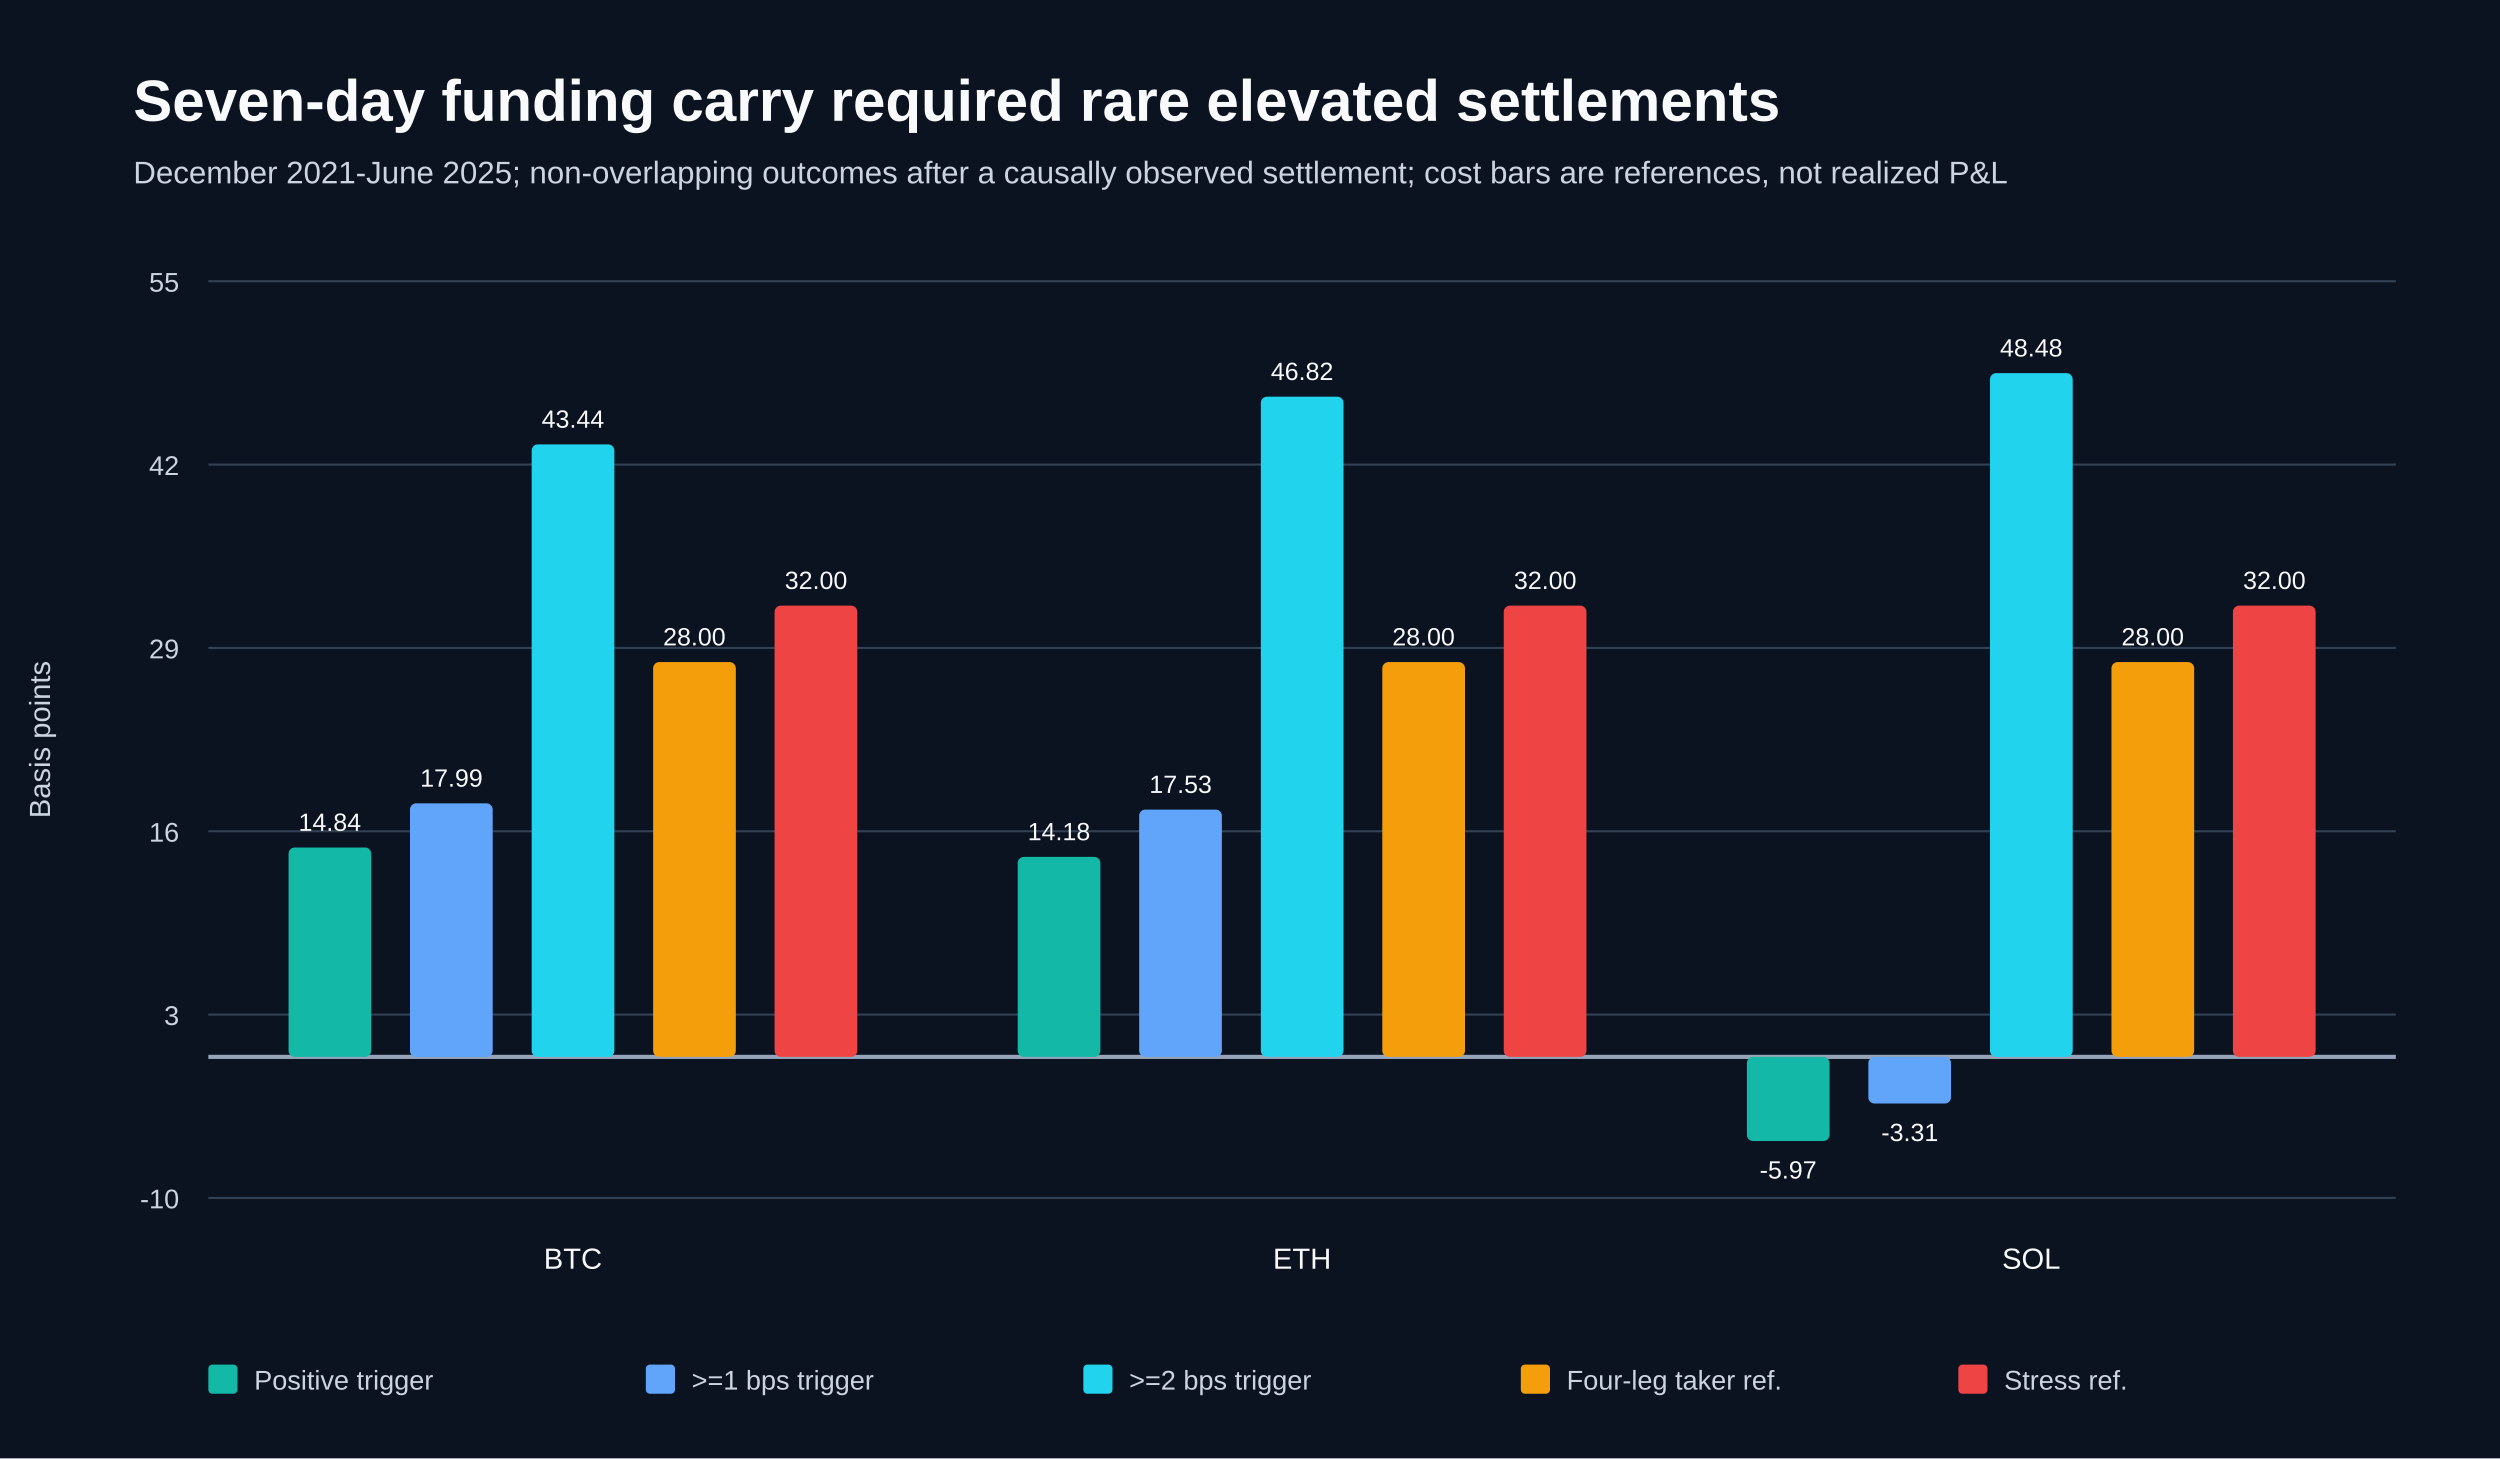
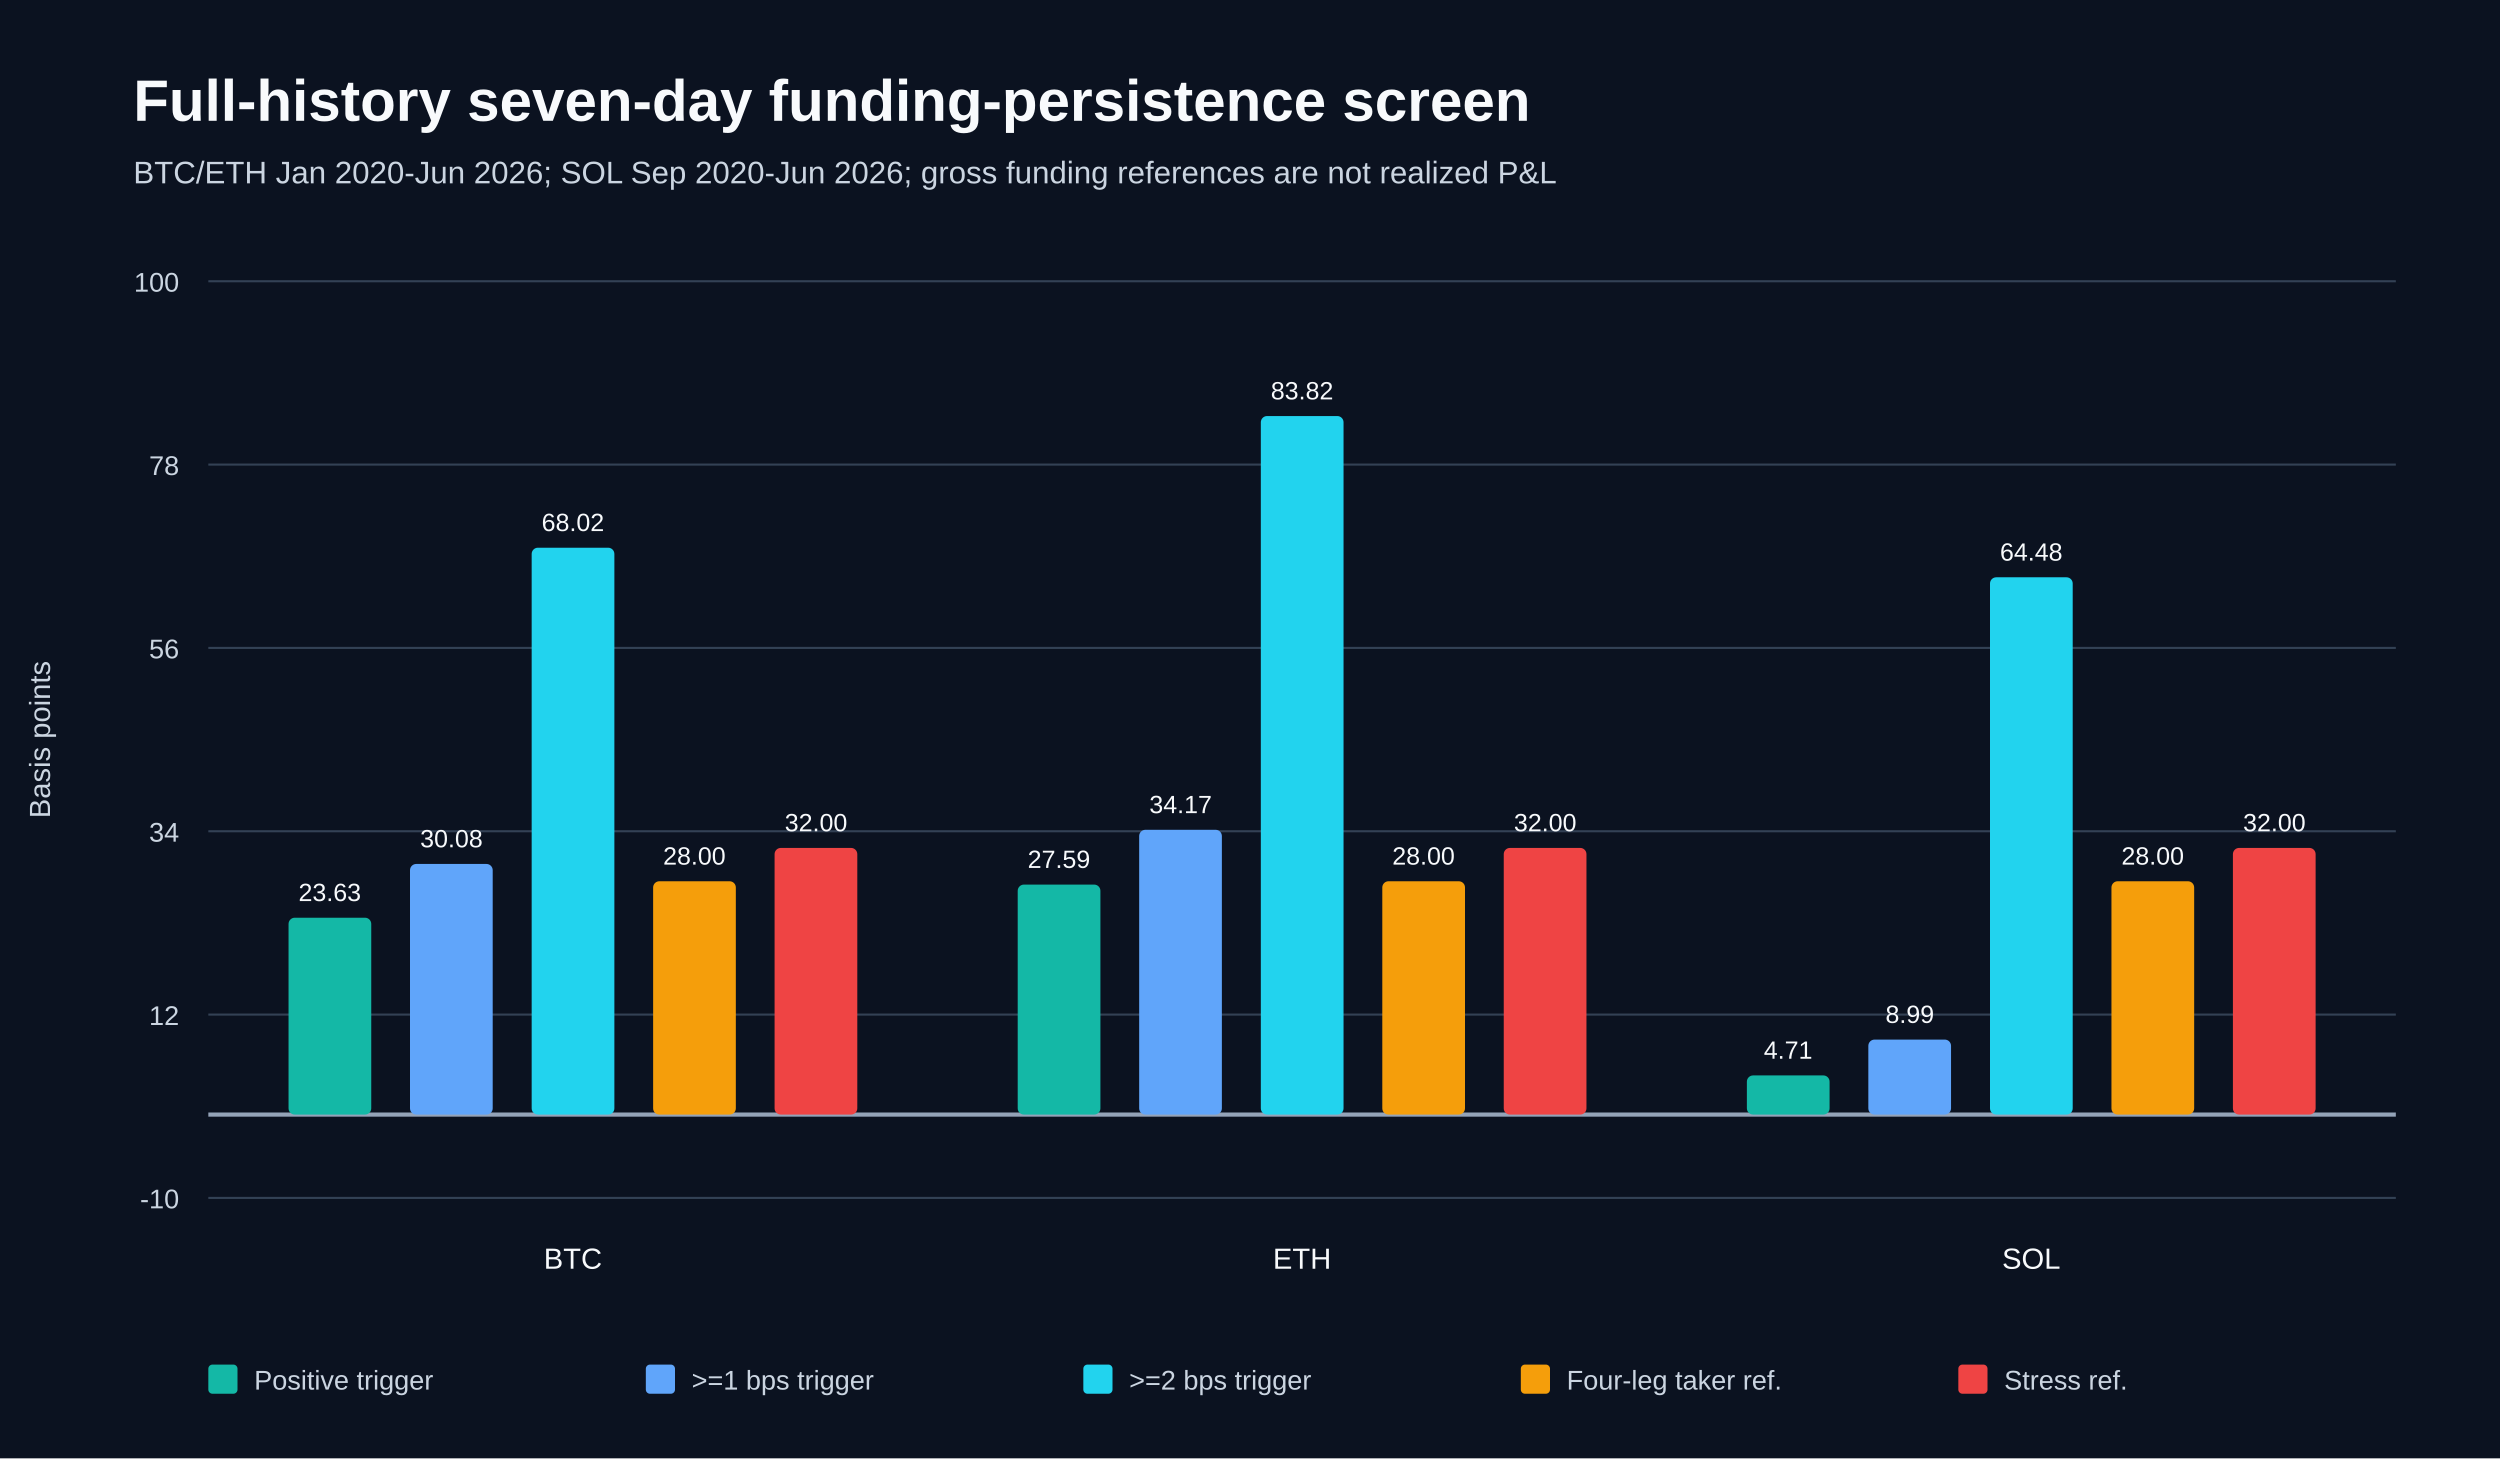
<svg xmlns="http://www.w3.org/2000/svg" width="1200" height="700" viewBox="0 0 1200 700" role="img">
  <rect width="1200" height="700" fill="#0b1220" />
-   <text x="64" y="58" fill="#f8fafc" font-family="Segoe UI,Arial,sans-serif" font-size="28" font-weight="700">Seven-day funding carry required rare elevated settlements</text>
-   <text x="64" y="88" fill="#cbd5e1" font-family="Segoe UI,Arial,sans-serif" font-size="15">December 2021-June 2025; non-overlapping outcomes after a causally observed settlement; cost bars are references, not realized P&amp;L</text>
+   <text x="64" y="58" fill="#f8fafc" font-family="Segoe UI,Arial,sans-serif" font-size="28" font-weight="700">Full-history seven-day funding-persistence screen</text>
+   <text x="64" y="88" fill="#cbd5e1" font-family="Segoe UI,Arial,sans-serif" font-size="15">BTC/ETH Jan 2020-Jun 2026; SOL Sep 2020-Jun 2026; gross funding references are not realized P&amp;L</text>
  <line x1="100" y1="575.0" x2="1150" y2="575.0" stroke="#334155" stroke-width="1" />
  <text x="86" y="580.0" text-anchor="end" fill="#cbd5e1" font-family="Segoe UI,Arial,sans-serif" font-size="13">-10</text>
  <line x1="100" y1="487.0" x2="1150" y2="487.0" stroke="#334155" stroke-width="1" />
-   <text x="86" y="492.0" text-anchor="end" fill="#cbd5e1" font-family="Segoe UI,Arial,sans-serif" font-size="13">3</text>
+   <text x="86" y="492.0" text-anchor="end" fill="#cbd5e1" font-family="Segoe UI,Arial,sans-serif" font-size="13">12</text>
  <line x1="100" y1="399.0" x2="1150" y2="399.0" stroke="#334155" stroke-width="1" />
-   <text x="86" y="404.0" text-anchor="end" fill="#cbd5e1" font-family="Segoe UI,Arial,sans-serif" font-size="13">16</text>
+   <text x="86" y="404.0" text-anchor="end" fill="#cbd5e1" font-family="Segoe UI,Arial,sans-serif" font-size="13">34</text>
  <line x1="100" y1="311.0" x2="1150" y2="311.0" stroke="#334155" stroke-width="1" />
-   <text x="86" y="316.0" text-anchor="end" fill="#cbd5e1" font-family="Segoe UI,Arial,sans-serif" font-size="13">29</text>
+   <text x="86" y="316.0" text-anchor="end" fill="#cbd5e1" font-family="Segoe UI,Arial,sans-serif" font-size="13">56</text>
  <line x1="100" y1="223.0" x2="1150" y2="223.0" stroke="#334155" stroke-width="1" />
-   <text x="86" y="228.0" text-anchor="end" fill="#cbd5e1" font-family="Segoe UI,Arial,sans-serif" font-size="13">42</text>
+   <text x="86" y="228.0" text-anchor="end" fill="#cbd5e1" font-family="Segoe UI,Arial,sans-serif" font-size="13">78</text>
  <line x1="100" y1="135.0" x2="1150" y2="135.0" stroke="#334155" stroke-width="1" />
-   <text x="86" y="140.0" text-anchor="end" fill="#cbd5e1" font-family="Segoe UI,Arial,sans-serif" font-size="13">55</text>
-   <line x1="100" y1="507.3" x2="1150" y2="507.3" stroke="#94a3b8" stroke-width="2" />
-   <rect x="138.5" y="406.8" width="39.7" height="100.5" rx="3" fill="#14b8a6" />
-   <text x="158.3" y="398.8" text-anchor="middle" fill="#f8fafc" font-family="Segoe UI,Arial,sans-serif" font-size="12">14.84</text>
-   <rect x="196.8" y="385.6" width="39.7" height="121.8" rx="3" fill="#60a5fa" />
-   <text x="216.7" y="377.6" text-anchor="middle" fill="#f8fafc" font-family="Segoe UI,Arial,sans-serif" font-size="12">17.99</text>
-   <rect x="255.2" y="213.3" width="39.7" height="294.0" rx="3" fill="#22d3ee" />
-   <text x="275.0" y="205.3" text-anchor="middle" fill="#f8fafc" font-family="Segoe UI,Arial,sans-serif" font-size="12">43.44</text>
-   <rect x="313.5" y="317.8" width="39.7" height="189.5" rx="3" fill="#f59e0b" />
-   <text x="333.3" y="309.8" text-anchor="middle" fill="#f8fafc" font-family="Segoe UI,Arial,sans-serif" font-size="12">28.00</text>
-   <rect x="371.8" y="290.7" width="39.7" height="216.6" rx="3" fill="#ef4444" />
-   <text x="391.7" y="282.7" text-anchor="middle" fill="#f8fafc" font-family="Segoe UI,Arial,sans-serif" font-size="12">32.00</text>
+   <text x="86" y="140.0" text-anchor="end" fill="#cbd5e1" font-family="Segoe UI,Arial,sans-serif" font-size="13">100</text>
+   <line x1="100" y1="535.0" x2="1150" y2="535.0" stroke="#94a3b8" stroke-width="2" />
+   <rect x="138.5" y="440.5" width="39.7" height="94.5" rx="3" fill="#14b8a6" />
+   <text x="158.3" y="432.5" text-anchor="middle" fill="#f8fafc" font-family="Segoe UI,Arial,sans-serif" font-size="12">23.63</text>
+   <rect x="196.8" y="414.7" width="39.7" height="120.3" rx="3" fill="#60a5fa" />
+   <text x="216.7" y="406.7" text-anchor="middle" fill="#f8fafc" font-family="Segoe UI,Arial,sans-serif" font-size="12">30.08</text>
+   <rect x="255.2" y="262.9" width="39.7" height="272.1" rx="3" fill="#22d3ee" />
+   <text x="275.0" y="254.9" text-anchor="middle" fill="#f8fafc" font-family="Segoe UI,Arial,sans-serif" font-size="12">68.02</text>
+   <rect x="313.5" y="423.0" width="39.7" height="112.0" rx="3" fill="#f59e0b" />
+   <text x="333.3" y="415.0" text-anchor="middle" fill="#f8fafc" font-family="Segoe UI,Arial,sans-serif" font-size="12">28.00</text>
+   <rect x="371.8" y="407.0" width="39.7" height="128.0" rx="3" fill="#ef4444" />
+   <text x="391.7" y="399.0" text-anchor="middle" fill="#f8fafc" font-family="Segoe UI,Arial,sans-serif" font-size="12">32.00</text>
  <text x="275.0" y="609" text-anchor="middle" fill="#f8fafc" font-family="Segoe UI,Arial,sans-serif" font-size="14">BTC</text>
-   <rect x="488.5" y="411.3" width="39.7" height="96.0" rx="3" fill="#14b8a6" />
-   <text x="508.3" y="403.3" text-anchor="middle" fill="#f8fafc" font-family="Segoe UI,Arial,sans-serif" font-size="12">14.18</text>
-   <rect x="546.8" y="388.6" width="39.7" height="118.7" rx="3" fill="#60a5fa" />
-   <text x="566.7" y="380.6" text-anchor="middle" fill="#f8fafc" font-family="Segoe UI,Arial,sans-serif" font-size="12">17.53</text>
-   <rect x="605.2" y="190.4" width="39.7" height="316.9" rx="3" fill="#22d3ee" />
-   <text x="625.0" y="182.4" text-anchor="middle" fill="#f8fafc" font-family="Segoe UI,Arial,sans-serif" font-size="12">46.82</text>
-   <rect x="663.5" y="317.8" width="39.7" height="189.5" rx="3" fill="#f59e0b" />
-   <text x="683.3" y="309.8" text-anchor="middle" fill="#f8fafc" font-family="Segoe UI,Arial,sans-serif" font-size="12">28.00</text>
-   <rect x="721.8" y="290.7" width="39.7" height="216.6" rx="3" fill="#ef4444" />
-   <text x="741.7" y="282.7" text-anchor="middle" fill="#f8fafc" font-family="Segoe UI,Arial,sans-serif" font-size="12">32.00</text>
+   <rect x="488.5" y="424.6" width="39.7" height="110.4" rx="3" fill="#14b8a6" />
+   <text x="508.3" y="416.6" text-anchor="middle" fill="#f8fafc" font-family="Segoe UI,Arial,sans-serif" font-size="12">27.59</text>
+   <rect x="546.8" y="398.3" width="39.7" height="136.7" rx="3" fill="#60a5fa" />
+   <text x="566.7" y="390.3" text-anchor="middle" fill="#f8fafc" font-family="Segoe UI,Arial,sans-serif" font-size="12">34.17</text>
+   <rect x="605.2" y="199.7" width="39.7" height="335.3" rx="3" fill="#22d3ee" />
+   <text x="625.0" y="191.7" text-anchor="middle" fill="#f8fafc" font-family="Segoe UI,Arial,sans-serif" font-size="12">83.82</text>
+   <rect x="663.5" y="423.0" width="39.7" height="112.0" rx="3" fill="#f59e0b" />
+   <text x="683.3" y="415.0" text-anchor="middle" fill="#f8fafc" font-family="Segoe UI,Arial,sans-serif" font-size="12">28.00</text>
+   <rect x="721.8" y="407.0" width="39.7" height="128.0" rx="3" fill="#ef4444" />
+   <text x="741.7" y="399.0" text-anchor="middle" fill="#f8fafc" font-family="Segoe UI,Arial,sans-serif" font-size="12">32.00</text>
  <text x="625.0" y="609" text-anchor="middle" fill="#f8fafc" font-family="Segoe UI,Arial,sans-serif" font-size="14">ETH</text>
-   <rect x="838.5" y="507.3" width="39.7" height="40.4" rx="3" fill="#14b8a6" />
-   <text x="858.3" y="565.7" text-anchor="middle" fill="#f8fafc" font-family="Segoe UI,Arial,sans-serif" font-size="12">-5.97</text>
-   <rect x="896.8" y="507.3" width="39.7" height="22.4" rx="3" fill="#60a5fa" />
-   <text x="916.7" y="547.7" text-anchor="middle" fill="#f8fafc" font-family="Segoe UI,Arial,sans-serif" font-size="12">-3.31</text>
-   <rect x="955.2" y="179.1" width="39.7" height="328.2" rx="3" fill="#22d3ee" />
-   <text x="975.0" y="171.1" text-anchor="middle" fill="#f8fafc" font-family="Segoe UI,Arial,sans-serif" font-size="12">48.48</text>
-   <rect x="1013.5" y="317.8" width="39.7" height="189.5" rx="3" fill="#f59e0b" />
-   <text x="1033.3" y="309.8" text-anchor="middle" fill="#f8fafc" font-family="Segoe UI,Arial,sans-serif" font-size="12">28.00</text>
-   <rect x="1071.8" y="290.7" width="39.7" height="216.6" rx="3" fill="#ef4444" />
-   <text x="1091.7" y="282.7" text-anchor="middle" fill="#f8fafc" font-family="Segoe UI,Arial,sans-serif" font-size="12">32.00</text>
+   <rect x="838.5" y="516.2" width="39.7" height="18.8" rx="3" fill="#14b8a6" />
+   <text x="858.3" y="508.2" text-anchor="middle" fill="#f8fafc" font-family="Segoe UI,Arial,sans-serif" font-size="12">4.71</text>
+   <rect x="896.8" y="499.0" width="39.7" height="36.0" rx="3" fill="#60a5fa" />
+   <text x="916.7" y="491.0" text-anchor="middle" fill="#f8fafc" font-family="Segoe UI,Arial,sans-serif" font-size="12">8.99</text>
+   <rect x="955.2" y="277.1" width="39.7" height="257.9" rx="3" fill="#22d3ee" />
+   <text x="975.0" y="269.1" text-anchor="middle" fill="#f8fafc" font-family="Segoe UI,Arial,sans-serif" font-size="12">64.48</text>
+   <rect x="1013.5" y="423.0" width="39.7" height="112.0" rx="3" fill="#f59e0b" />
+   <text x="1033.3" y="415.0" text-anchor="middle" fill="#f8fafc" font-family="Segoe UI,Arial,sans-serif" font-size="12">28.00</text>
+   <rect x="1071.8" y="407.0" width="39.7" height="128.0" rx="3" fill="#ef4444" />
+   <text x="1091.7" y="399.0" text-anchor="middle" fill="#f8fafc" font-family="Segoe UI,Arial,sans-serif" font-size="12">32.00</text>
  <text x="975.0" y="609" text-anchor="middle" fill="#f8fafc" font-family="Segoe UI,Arial,sans-serif" font-size="14">SOL</text>
  <text transform="translate(24 355.0) rotate(-90)" text-anchor="middle" fill="#cbd5e1" font-family="Segoe UI,Arial,sans-serif" font-size="14">Basis points</text>
  <rect x="100.0" y="655" width="14" height="14" rx="2" fill="#14b8a6" />
  <text x="122.0" y="667" fill="#cbd5e1" font-family="Segoe UI,Arial,sans-serif" font-size="13">Positive trigger</text>
  <rect x="310.0" y="655" width="14" height="14" rx="2" fill="#60a5fa" />
  <text x="332.0" y="667" fill="#cbd5e1" font-family="Segoe UI,Arial,sans-serif" font-size="13">&gt;=1 bps trigger</text>
  <rect x="520.0" y="655" width="14" height="14" rx="2" fill="#22d3ee" />
  <text x="542.0" y="667" fill="#cbd5e1" font-family="Segoe UI,Arial,sans-serif" font-size="13">&gt;=2 bps trigger</text>
  <rect x="730.0" y="655" width="14" height="14" rx="2" fill="#f59e0b" />
  <text x="752.0" y="667" fill="#cbd5e1" font-family="Segoe UI,Arial,sans-serif" font-size="13">Four-leg taker ref.</text>
  <rect x="940.0" y="655" width="14" height="14" rx="2" fill="#ef4444" />
  <text x="962.0" y="667" fill="#cbd5e1" font-family="Segoe UI,Arial,sans-serif" font-size="13">Stress ref.</text>
</svg>
